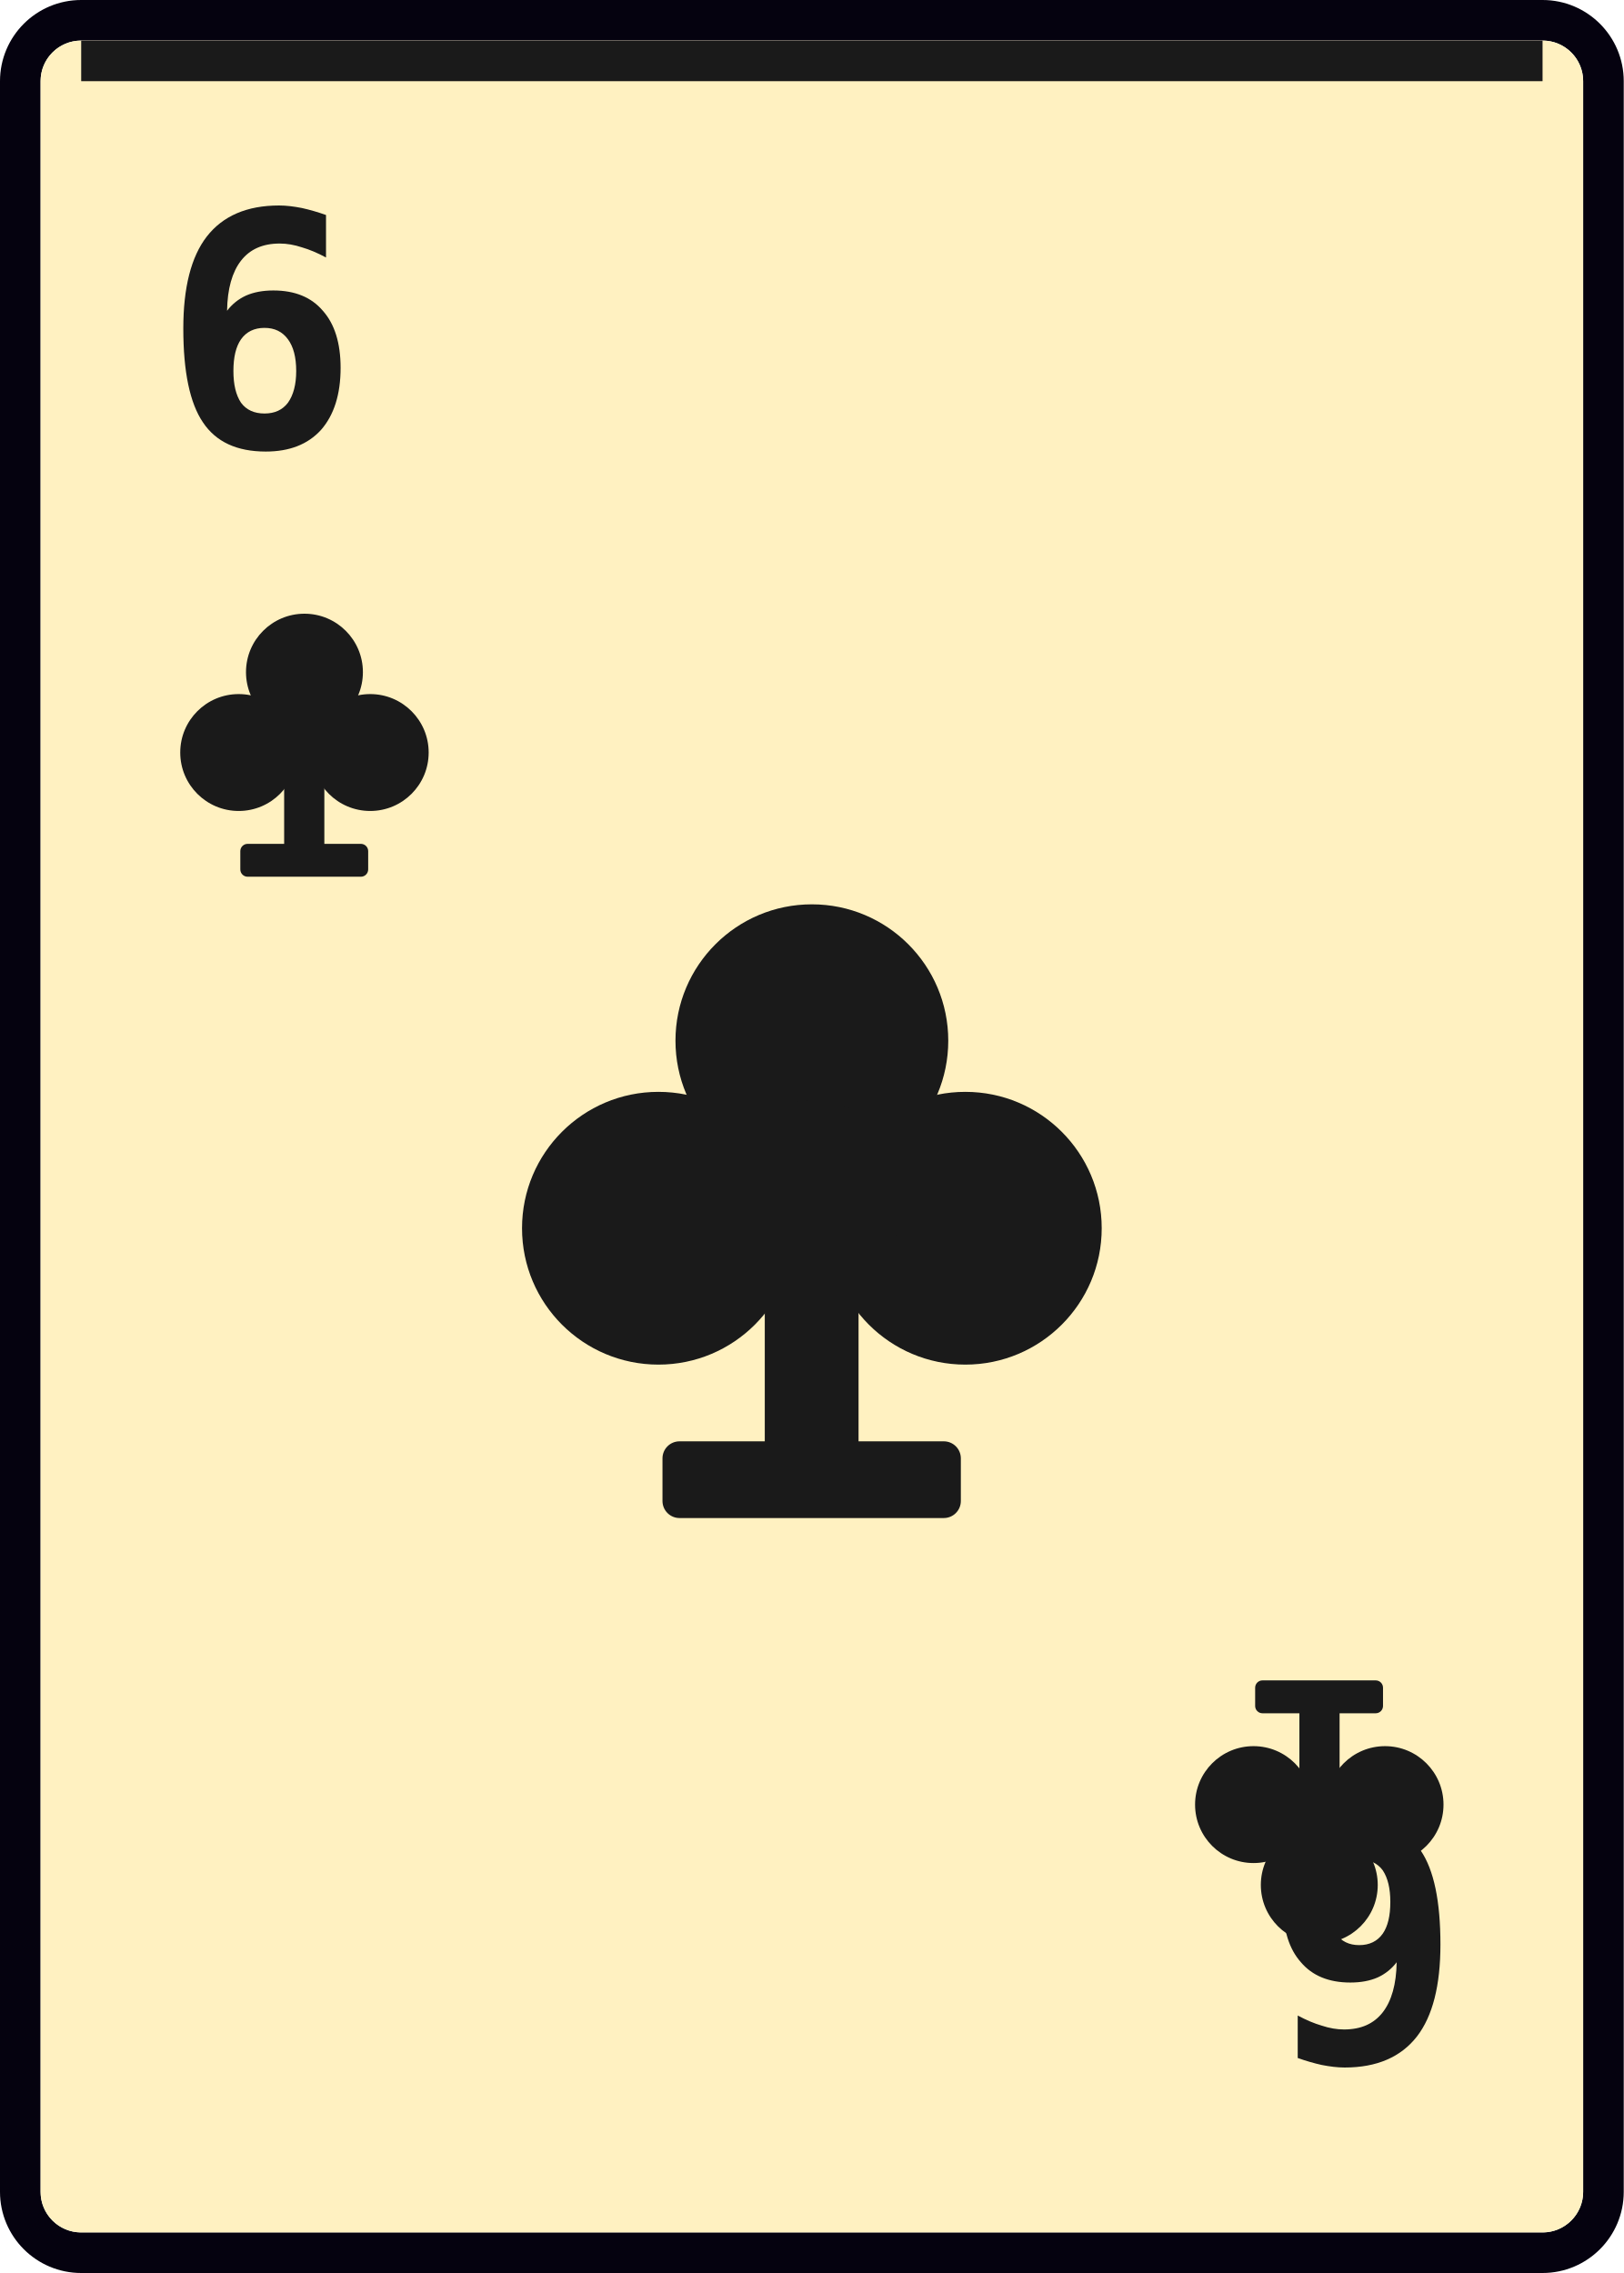
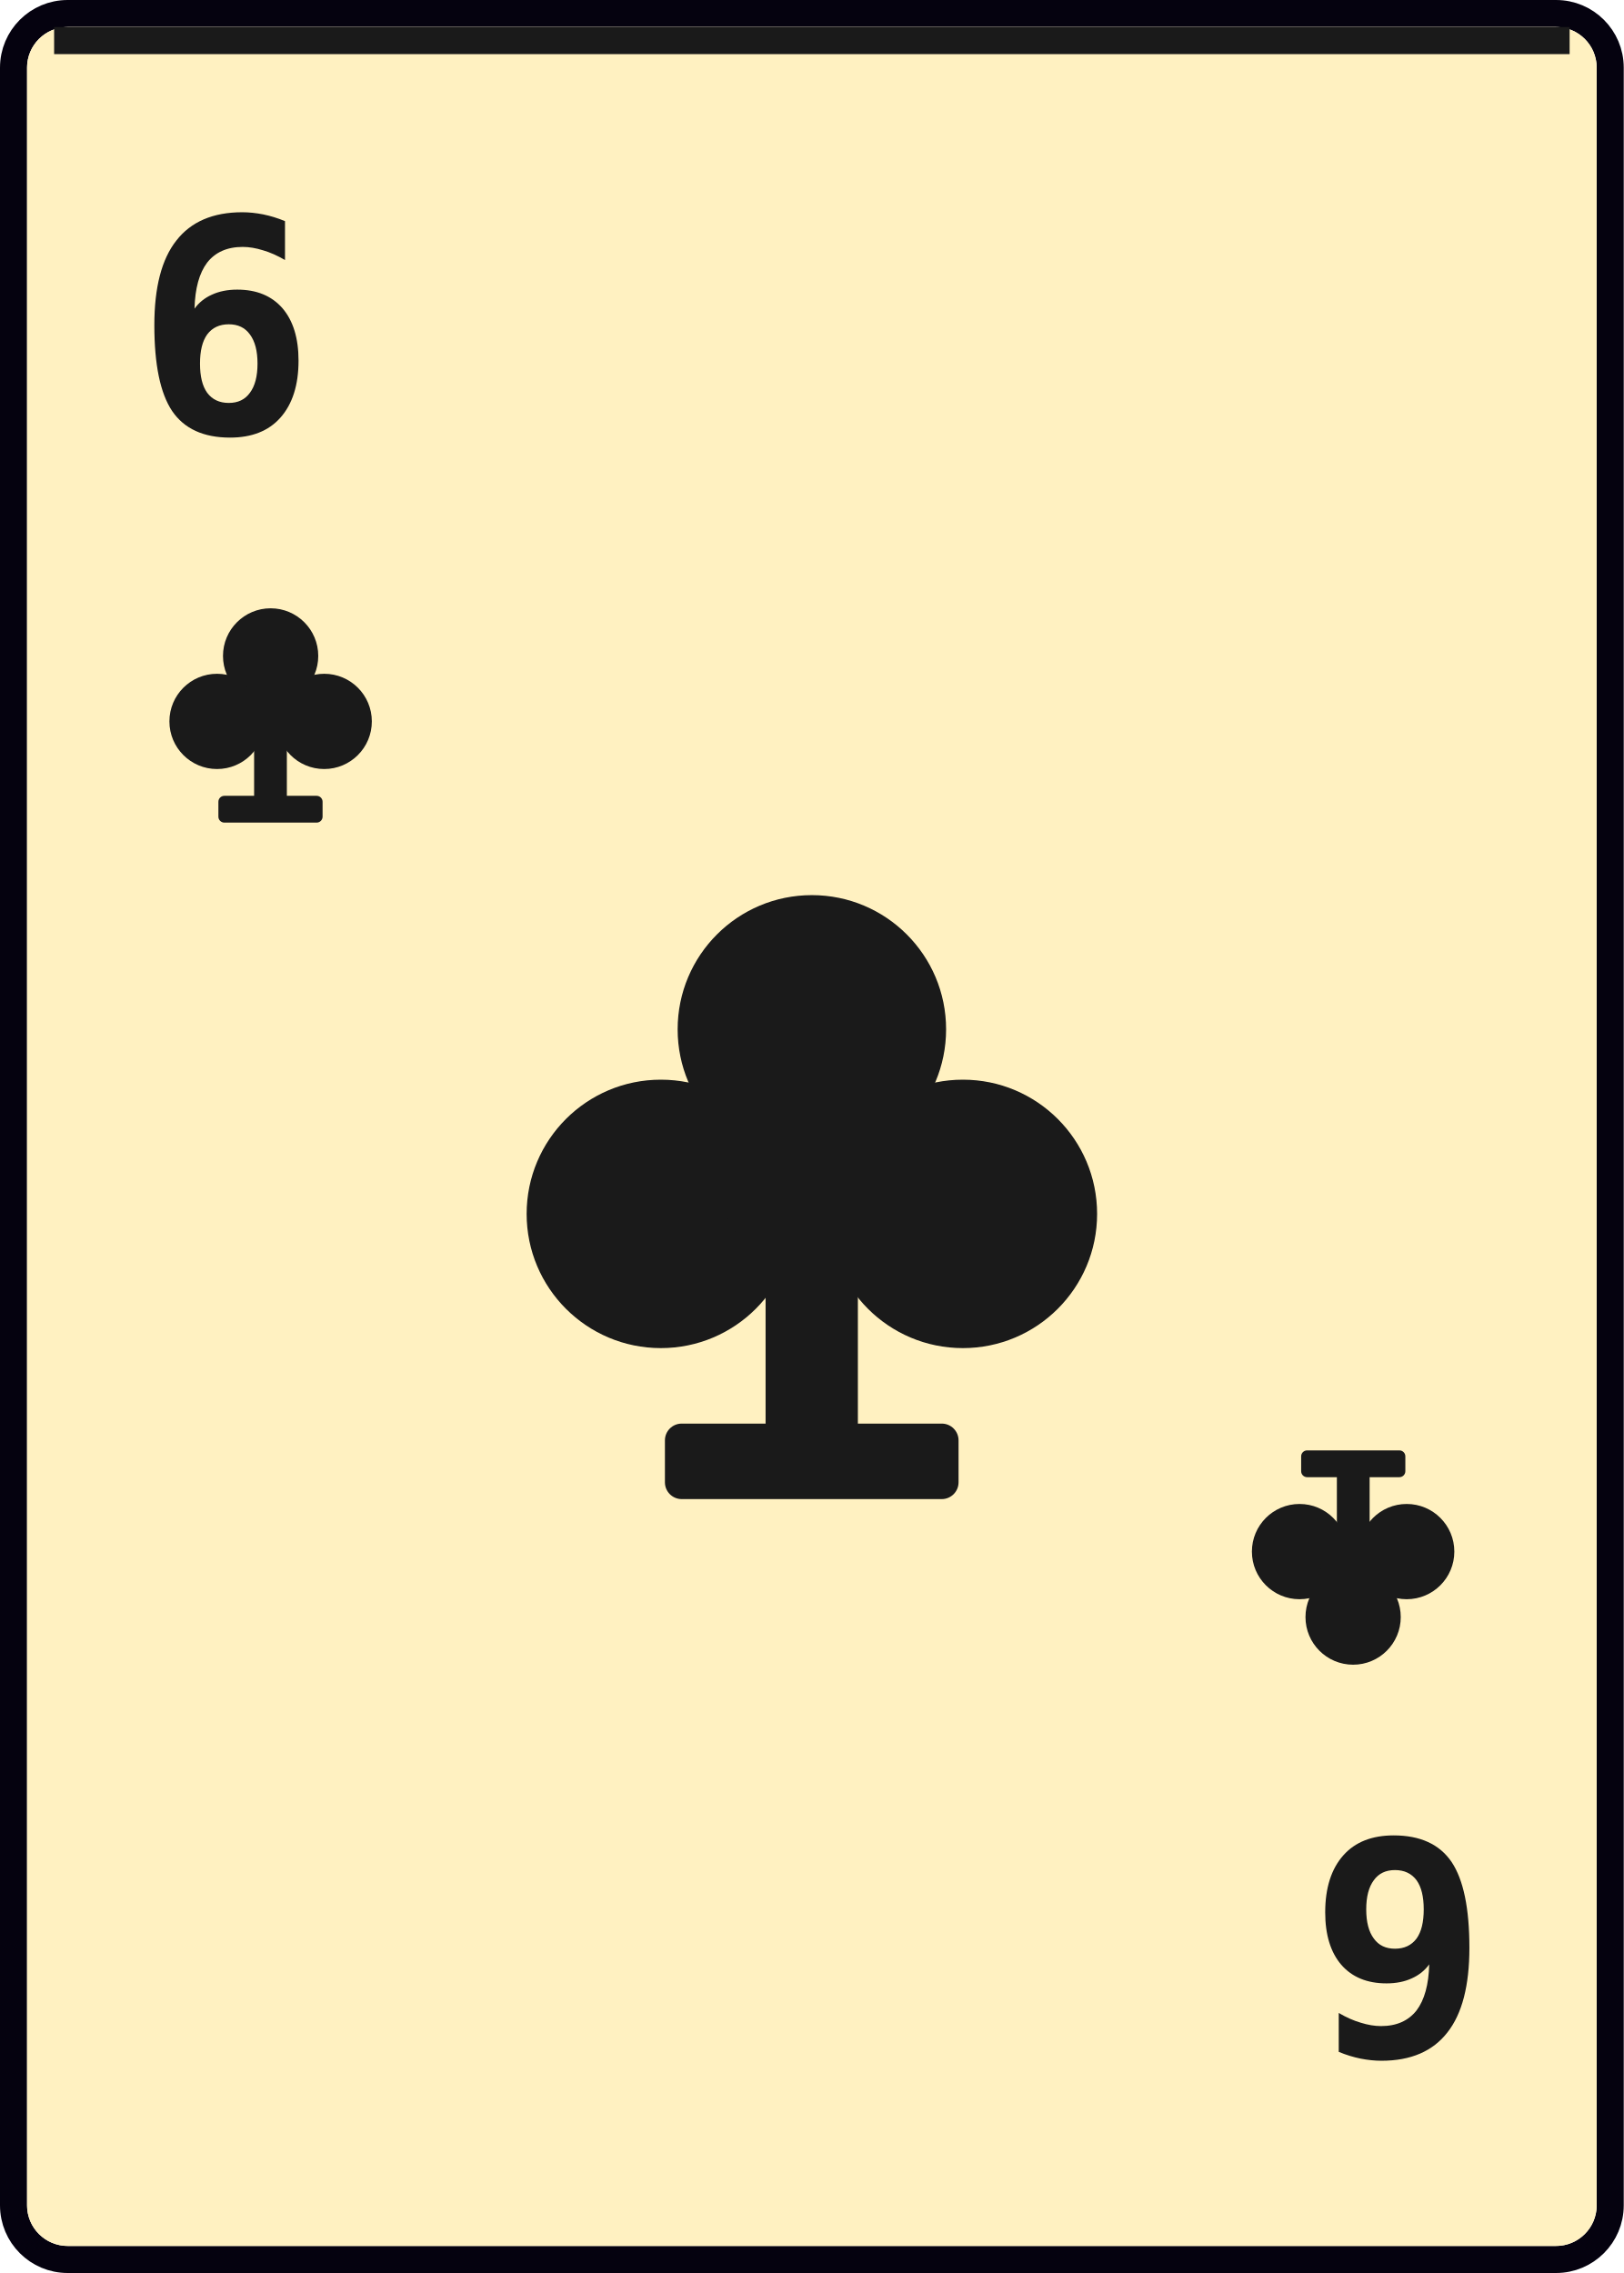
- <svg xmlns="http://www.w3.org/2000/svg" viewBox="0 0 40 56" width="40" height="56" shape-rendering="geometricPrecision">
+ <svg xmlns="http://www.w3.org/2000/svg" viewBox="0 0 60 84" width="60" height="84" shape-rendering="geometricPrecision">
  <g id="edge">
-     <rect x="0.5" y="0.5" width="39" height="55" rx="1.5" ry="1.5" fill="none" stroke="#05020F" stroke-width="1" />
+     <rect x="0.5" y="0.5" width="59" height="83" rx="2" ry="2" fill="none" stroke="#05020F" stroke-width="1" />
  </g>
  <g id="face">
-     <rect x="1" y="1" width="38" height="54" rx="1" ry="1" fill="#FFF1C1" />
-     <line x1="2" y1="1.5" x2="38" y2="1.5" stroke="#1A1A1A" stroke-width="1" />
+     <rect x="1" y="1" width="58" height="82" rx="1.5" ry="1.5" fill="#FFF1C1" />
+     <line x1="2" y1="1.5" x2="58" y2="1.5" stroke="#1A1A1A" stroke-width="1" />
  </g>
  <g id="rank">
-     <text x="4" y="11" fill="#1A1A1A" font-size="8" font-family="ui-monospace, SFMono-Regular, Menlo, Consolas, monospace" font-weight="700">6</text>
-     <g transform="translate(36,52) rotate(180)">
-       <text x="0" y="7" fill="#1A1A1A" font-size="8" font-family="ui-monospace, SFMono-Regular, Menlo, Consolas, monospace" font-weight="700">6</text>
+     <text x="5" y="16" fill="#1A1A1A" font-size="11" font-family="ui-monospace, SFMono-Regular, Menlo, Consolas, monospace" font-weight="700" letter-spacing="-0.6">6</text>
+     <g transform="translate(55,79) rotate(180)">
+       <text x="0" y="11" fill="#1A1A1A" font-size="11" font-family="ui-monospace, SFMono-Regular, Menlo, Consolas, monospace" font-weight="700" letter-spacing="-0.6">6</text>
    </g>
  </g>
  <g id="suit">
-     <circle cx="7.5" cy="16.56" r="1.44" fill="#1A1A1A" />
-     <circle cx="5.88" cy="18.54" r="1.44" fill="#1A1A1A" />
-     <circle cx="9.12" cy="18.54" r="1.44" fill="#1A1A1A" />
-     <circle cx="7.5" cy="18.18" r="0.99" fill="#1A1A1A" />
-     <rect x="7" y="18.45" width="0.99" height="2.7" fill="#1A1A1A" />
-     <rect x="5.92" y="20.79" width="3.15" height="0.81" rx="0.18" fill="#1A1A1A" />
-     <circle cx="20" cy="25.64" r="3.36" fill="#1A1A1A" />
-     <circle cx="16.22" cy="30.26" r="3.36" fill="#1A1A1A" />
-     <circle cx="23.78" cy="30.26" r="3.36" fill="#1A1A1A" />
-     <circle cx="20" cy="29.42" r="2.31" fill="#1A1A1A" />
-     <rect x="18.84" y="30.05" width="2.31" height="6.3" fill="#1A1A1A" />
-     <rect x="16.32" y="35.51" width="7.35" height="1.89" rx="0.42" fill="#1A1A1A" />
-     <g transform="translate(36,52) rotate(180)">
-       <circle cx="3.5" cy="5.56" r="1.44" fill="#1A1A1A" />
-       <circle cx="1.88" cy="7.54" r="1.44" fill="#1A1A1A" />
-       <circle cx="5.12" cy="7.54" r="1.44" fill="#1A1A1A" />
-       <circle cx="3.5" cy="7.18" r="0.99" fill="#1A1A1A" />
-       <rect x="3" y="7.45" width="0.99" height="2.7" fill="#1A1A1A" />
-       <rect x="1.93" y="9.79" width="3.15" height="0.81" rx="0.18" fill="#1A1A1A" />
+     <circle cx="10" cy="24.24" r="1.76" fill="#1A1A1A" />
+     <circle cx="8.02" cy="26.66" r="1.76" fill="#1A1A1A" />
+     <circle cx="11.98" cy="26.66" r="1.76" fill="#1A1A1A" />
+     <circle cx="10" cy="26.22" r="1.21" fill="#1A1A1A" />
+     <rect x="9.39" y="26.55" width="1.21" height="3.3" fill="#1A1A1A" />
+     <rect x="8.07" y="29.41" width="3.85" height="0.99" rx="0.22" fill="#1A1A1A" />
+     <circle cx="30" cy="38.04" r="4.96" fill="#1A1A1A" />
+     <circle cx="24.42" cy="44.86" r="4.96" fill="#1A1A1A" />
+     <circle cx="35.58" cy="44.86" r="4.96" fill="#1A1A1A" />
+     <circle cx="30" cy="43.62" r="3.41" fill="#1A1A1A" />
+     <rect x="28.29" y="44.55" width="3.41" height="9.3" fill="#1A1A1A" />
+     <rect x="24.57" y="52.61" width="10.85" height="2.79" rx="0.62" fill="#1A1A1A" />
+     <g transform="translate(55,79) rotate(180)">
+       <circle cx="5" cy="19.24" r="1.76" fill="#1A1A1A" />
+       <circle cx="3.02" cy="21.66" r="1.76" fill="#1A1A1A" />
+       <circle cx="6.98" cy="21.66" r="1.76" fill="#1A1A1A" />
+       <circle cx="5" cy="21.22" r="1.21" fill="#1A1A1A" />
+       <rect x="4.39" y="21.55" width="1.21" height="3.3" fill="#1A1A1A" />
+       <rect x="3.07" y="24.41" width="3.85" height="0.99" rx="0.22" fill="#1A1A1A" />
    </g>
  </g>
</svg>
